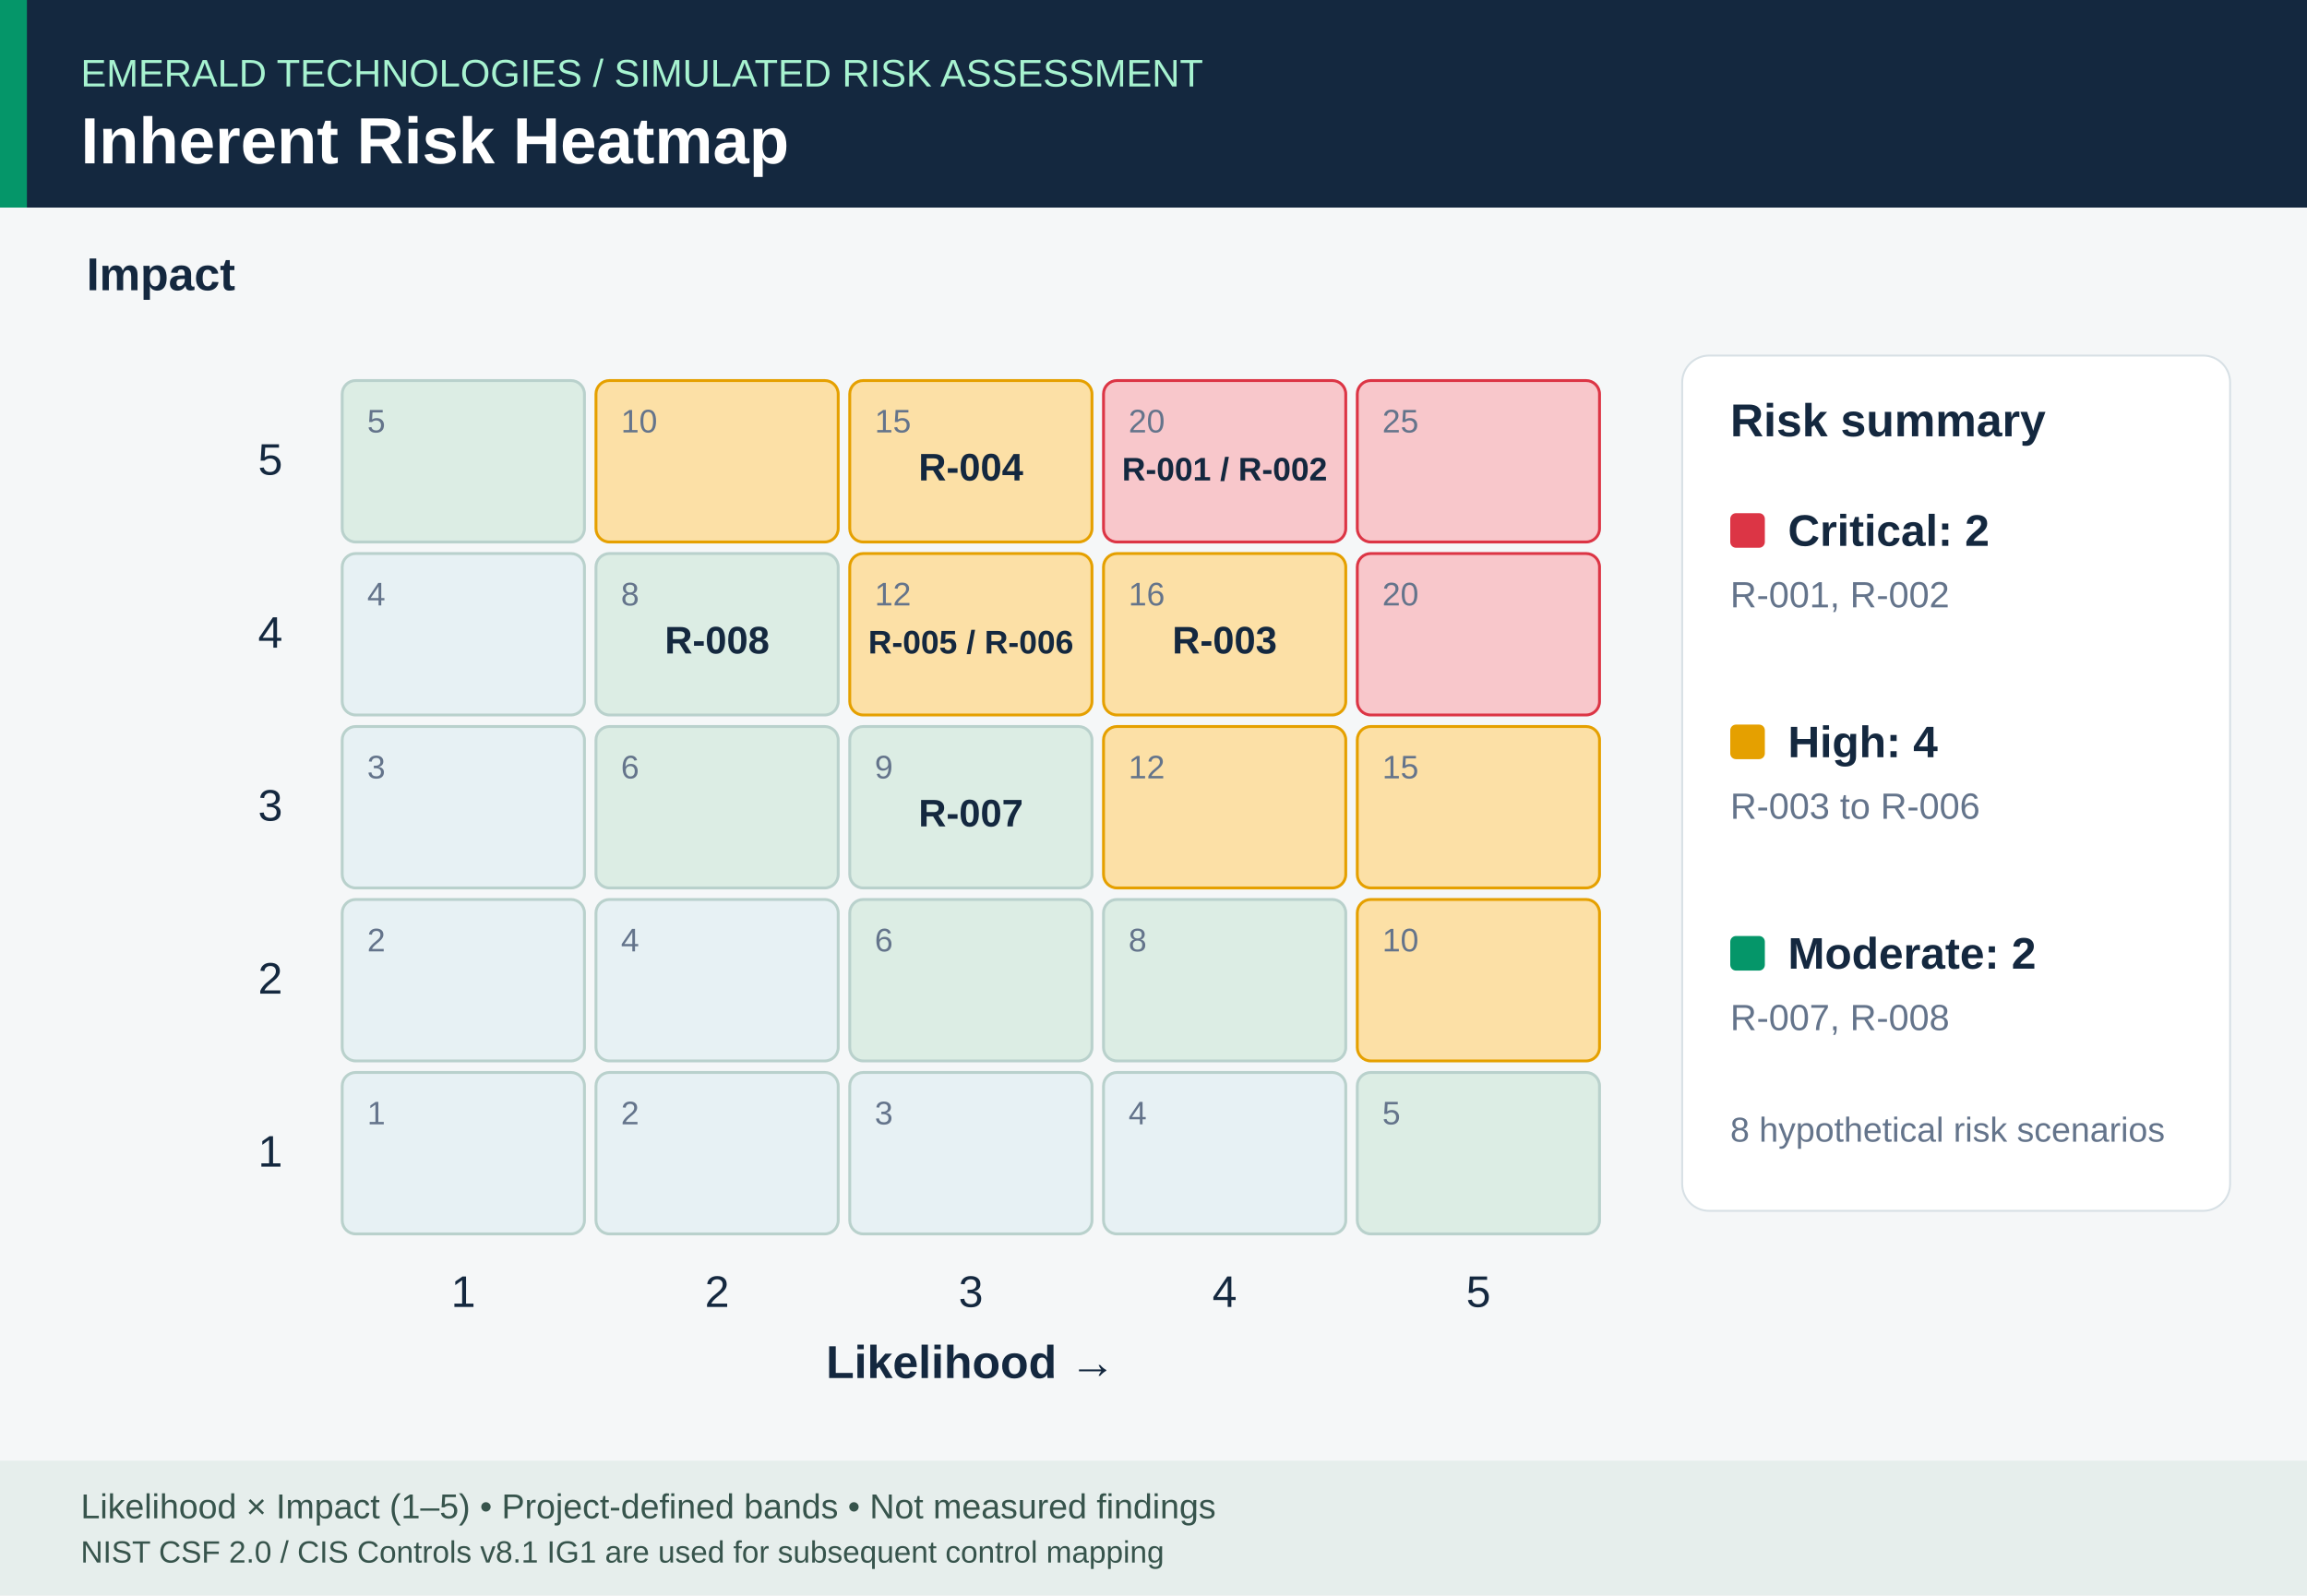
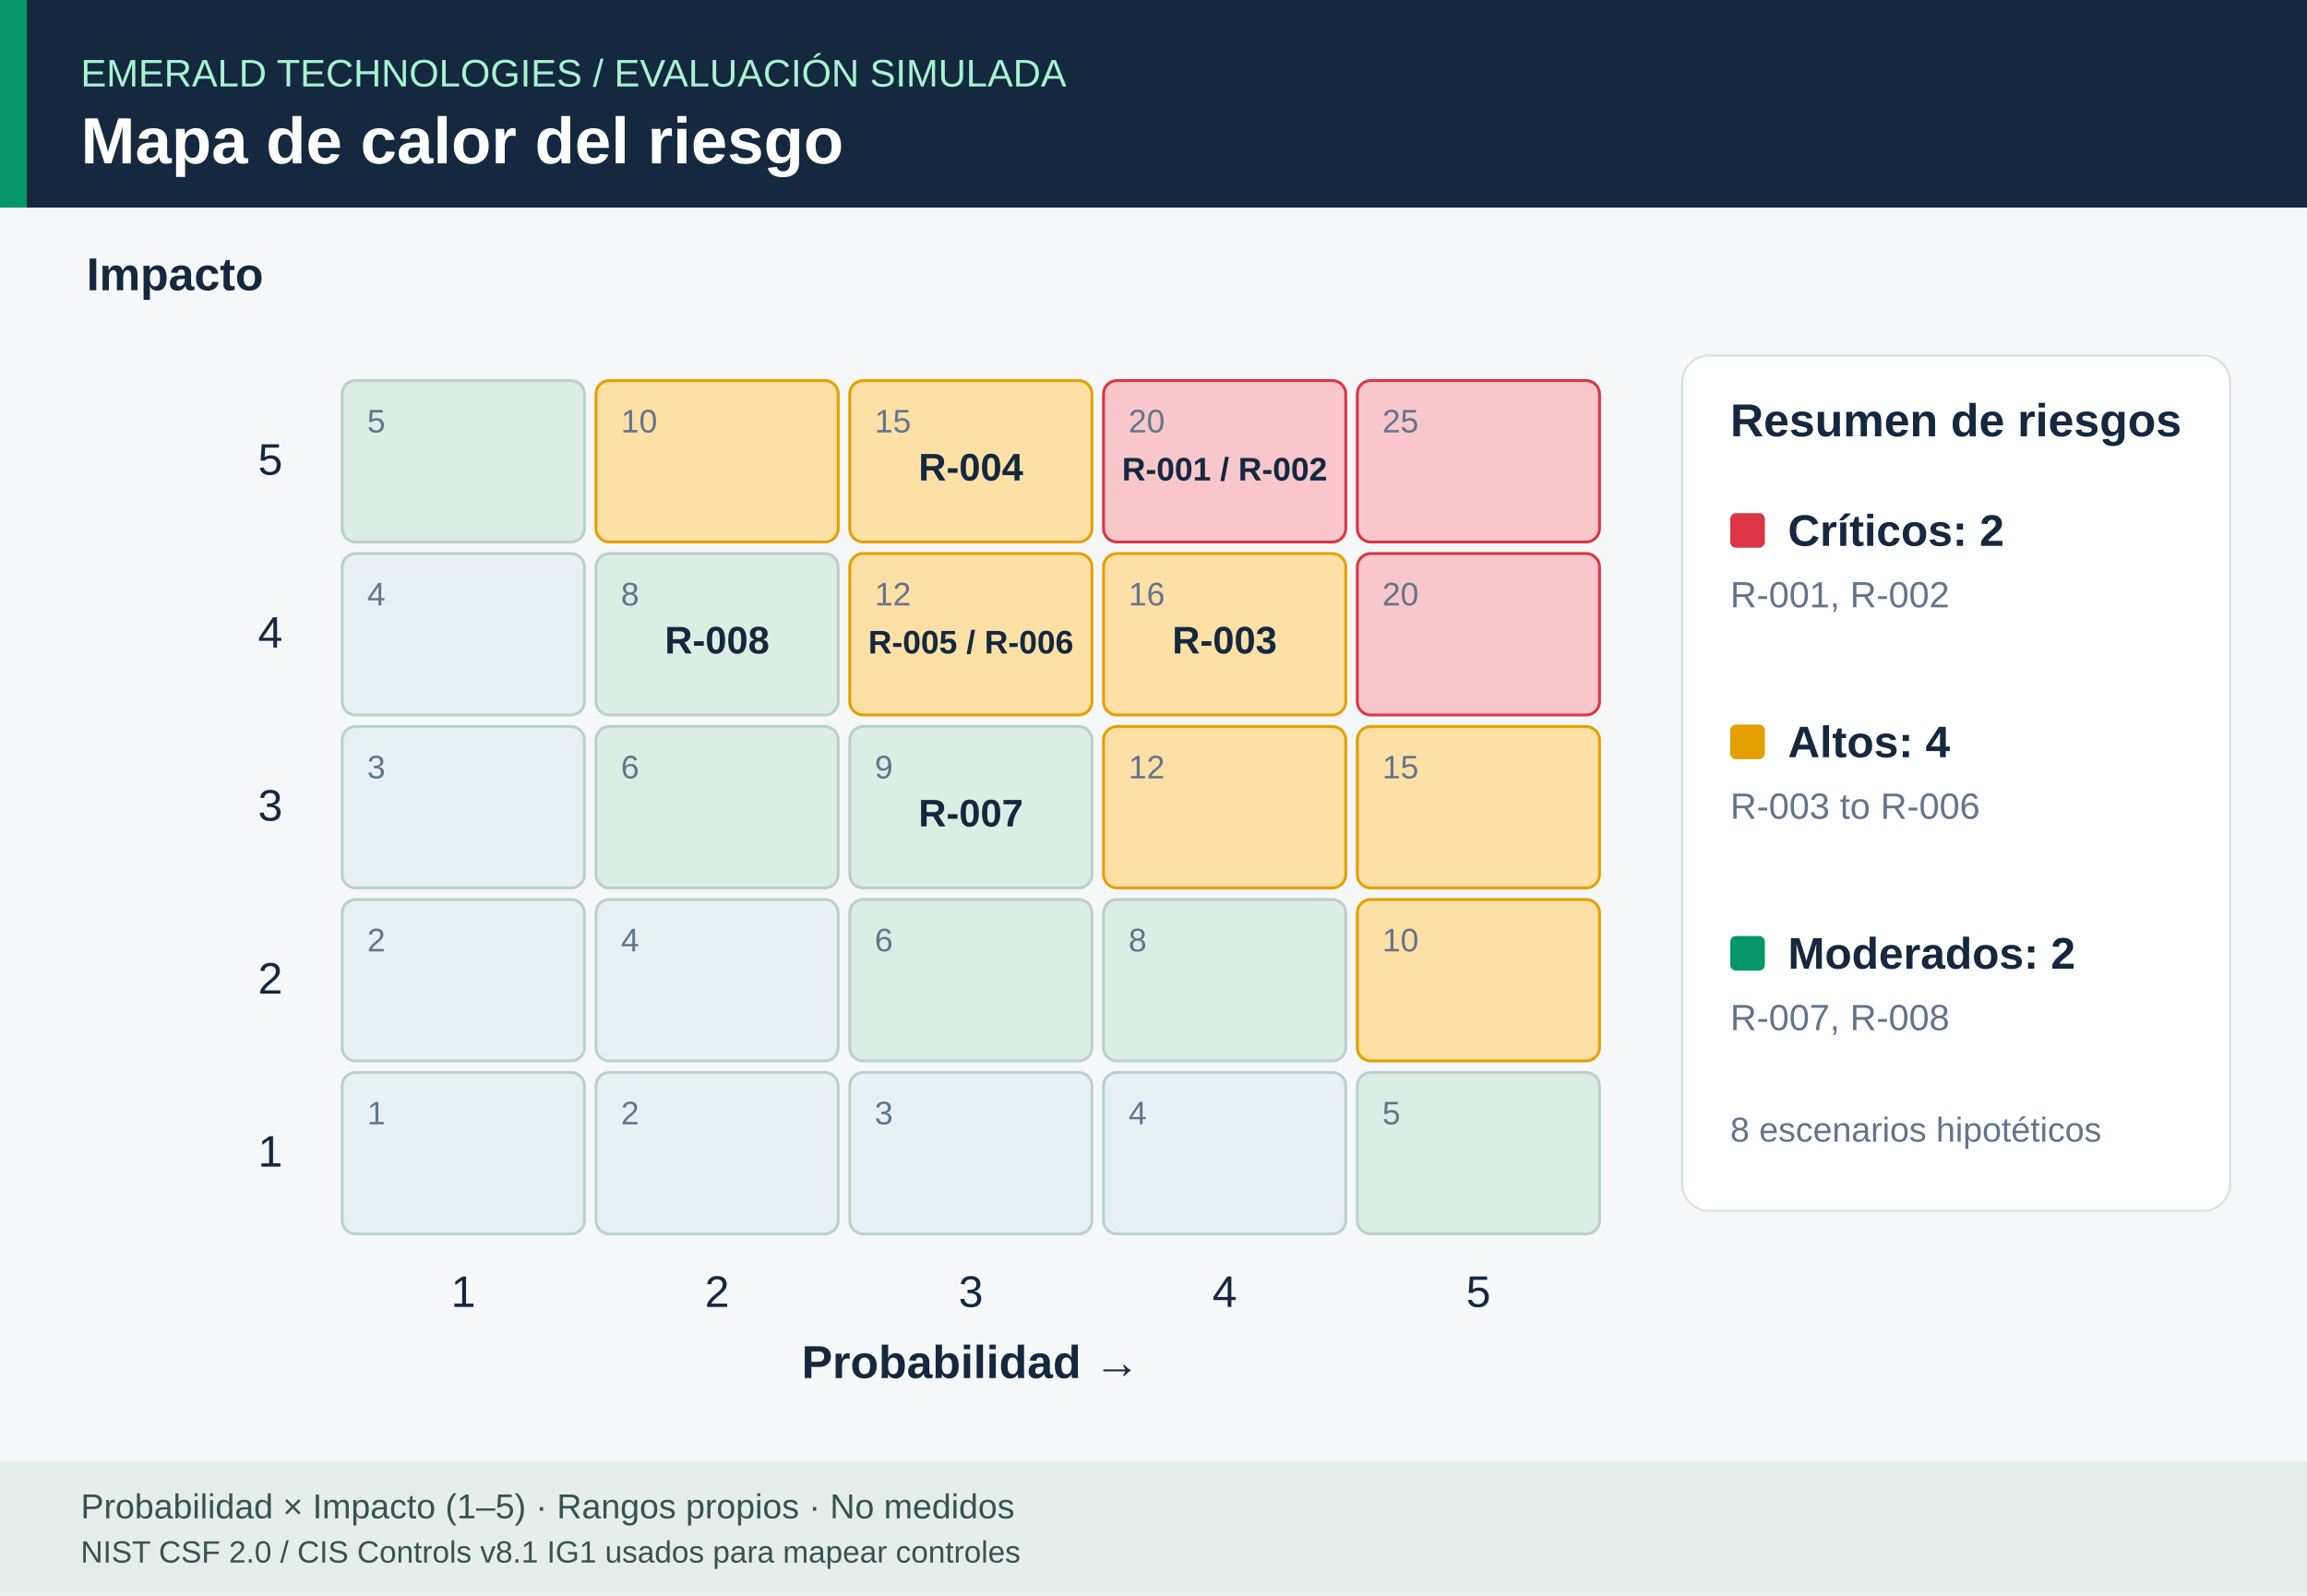
<svg xmlns="http://www.w3.org/2000/svg" width="1200" height="830" viewBox="0 0 1200 830">
  <rect width="1200" height="830" fill="#F5F7F8" />
  <rect width="1200" height="108" fill="#14283F" />
  <rect width="14" height="108" fill="#059669" />
  <g font-family="Arial,Helvetica,sans-serif">
-     <text x="42" y="45" fill="#A7F3D0" font-size="20">EMERALD TECHNOLOGIES  /  SIMULATED RISK ASSESSMENT</text>
-     <text x="42" y="85" fill="white" font-weight="bold" font-size="34">Inherent Risk Heatmap</text>
-     <text x="45" y="151" fill="#14283F" font-size="24" font-weight="bold">Impact</text>
+     <text x="42" y="45" fill="#A7F3D0" font-size="20">EMERALD TECHNOLOGIES / EVALUACIÓN SIMULADA</text>
+     <text x="42" y="85" fill="white" font-weight="bold" font-size="34">Mapa de calor del riesgo</text>
+     <text x="45" y="151" fill="#14283F" font-size="24" font-weight="bold">Impacto</text>
    <text x="147" y="247" fill="#14283F" font-size="23" text-anchor="end">5</text>
    <rect x="178" y="198" width="126" height="84" rx="7" fill="#DCEDE4" stroke="#B9D1CC" stroke-width="1.5" />
    <text x="191" y="225" fill="#64748B" font-size="17">5</text>
    <rect x="310" y="198" width="126" height="84" rx="7" fill="#FCE0A6" stroke="#E5A000" stroke-width="1.5" />
    <text x="323" y="225" fill="#64748B" font-size="17">10</text>
    <rect x="442" y="198" width="126" height="84" rx="7" fill="#FCE0A6" stroke="#E5A000" stroke-width="1.5" />
    <text x="455" y="225" fill="#64748B" font-size="17">15</text>
    <text x="505" y="250" text-anchor="middle" font-weight="bold" font-size="20" fill="#14283F">R-004</text>
    <rect x="574" y="198" width="126" height="84" rx="7" fill="#F8C7CB" stroke="#DC3545" stroke-width="1.5" />
    <text x="587" y="225" fill="#64748B" font-size="17">20</text>
    <text x="637" y="250" text-anchor="middle" font-weight="bold" font-size="17" fill="#14283F">R-001 / R-002</text>
    <rect x="706" y="198" width="126" height="84" rx="7" fill="#F8C7CB" stroke="#DC3545" stroke-width="1.5" />
    <text x="719" y="225" fill="#64748B" font-size="17">25</text>
    <text x="147" y="337" fill="#14283F" font-size="23" text-anchor="end">4</text>
    <rect x="178" y="288" width="126" height="84" rx="7" fill="#E7F1F4" stroke="#B9D1CC" stroke-width="1.5" />
    <text x="191" y="315" fill="#64748B" font-size="17">4</text>
    <rect x="310" y="288" width="126" height="84" rx="7" fill="#DCEDE4" stroke="#B9D1CC" stroke-width="1.5" />
    <text x="323" y="315" fill="#64748B" font-size="17">8</text>
    <text x="373" y="340" text-anchor="middle" font-weight="bold" font-size="20" fill="#14283F">R-008</text>
    <rect x="442" y="288" width="126" height="84" rx="7" fill="#FCE0A6" stroke="#E5A000" stroke-width="1.5" />
    <text x="455" y="315" fill="#64748B" font-size="17">12</text>
    <text x="505" y="340" text-anchor="middle" font-weight="bold" font-size="17" fill="#14283F">R-005 / R-006</text>
    <rect x="574" y="288" width="126" height="84" rx="7" fill="#FCE0A6" stroke="#E5A000" stroke-width="1.5" />
    <text x="587" y="315" fill="#64748B" font-size="17">16</text>
    <text x="637" y="340" text-anchor="middle" font-weight="bold" font-size="20" fill="#14283F">R-003</text>
    <rect x="706" y="288" width="126" height="84" rx="7" fill="#F8C7CB" stroke="#DC3545" stroke-width="1.5" />
    <text x="719" y="315" fill="#64748B" font-size="17">20</text>
    <text x="147" y="427" fill="#14283F" font-size="23" text-anchor="end">3</text>
    <rect x="178" y="378" width="126" height="84" rx="7" fill="#E7F1F4" stroke="#B9D1CC" stroke-width="1.5" />
    <text x="191" y="405" fill="#64748B" font-size="17">3</text>
    <rect x="310" y="378" width="126" height="84" rx="7" fill="#DCEDE4" stroke="#B9D1CC" stroke-width="1.5" />
    <text x="323" y="405" fill="#64748B" font-size="17">6</text>
    <rect x="442" y="378" width="126" height="84" rx="7" fill="#DCEDE4" stroke="#B9D1CC" stroke-width="1.5" />
    <text x="455" y="405" fill="#64748B" font-size="17">9</text>
    <text x="505" y="430" text-anchor="middle" font-weight="bold" font-size="20" fill="#14283F">R-007</text>
    <rect x="574" y="378" width="126" height="84" rx="7" fill="#FCE0A6" stroke="#E5A000" stroke-width="1.5" />
    <text x="587" y="405" fill="#64748B" font-size="17">12</text>
    <rect x="706" y="378" width="126" height="84" rx="7" fill="#FCE0A6" stroke="#E5A000" stroke-width="1.5" />
    <text x="719" y="405" fill="#64748B" font-size="17">15</text>
    <text x="147" y="517" fill="#14283F" font-size="23" text-anchor="end">2</text>
    <rect x="178" y="468" width="126" height="84" rx="7" fill="#E7F1F4" stroke="#B9D1CC" stroke-width="1.5" />
    <text x="191" y="495" fill="#64748B" font-size="17">2</text>
    <rect x="310" y="468" width="126" height="84" rx="7" fill="#E7F1F4" stroke="#B9D1CC" stroke-width="1.5" />
    <text x="323" y="495" fill="#64748B" font-size="17">4</text>
    <rect x="442" y="468" width="126" height="84" rx="7" fill="#DCEDE4" stroke="#B9D1CC" stroke-width="1.5" />
    <text x="455" y="495" fill="#64748B" font-size="17">6</text>
    <rect x="574" y="468" width="126" height="84" rx="7" fill="#DCEDE4" stroke="#B9D1CC" stroke-width="1.5" />
    <text x="587" y="495" fill="#64748B" font-size="17">8</text>
    <rect x="706" y="468" width="126" height="84" rx="7" fill="#FCE0A6" stroke="#E5A000" stroke-width="1.5" />
    <text x="719" y="495" fill="#64748B" font-size="17">10</text>
    <text x="147" y="607" fill="#14283F" font-size="23" text-anchor="end">1</text>
    <rect x="178" y="558" width="126" height="84" rx="7" fill="#E7F1F4" stroke="#B9D1CC" stroke-width="1.5" />
    <text x="191" y="585" fill="#64748B" font-size="17">1</text>
    <rect x="310" y="558" width="126" height="84" rx="7" fill="#E7F1F4" stroke="#B9D1CC" stroke-width="1.5" />
    <text x="323" y="585" fill="#64748B" font-size="17">2</text>
    <rect x="442" y="558" width="126" height="84" rx="7" fill="#E7F1F4" stroke="#B9D1CC" stroke-width="1.5" />
    <text x="455" y="585" fill="#64748B" font-size="17">3</text>
    <rect x="574" y="558" width="126" height="84" rx="7" fill="#E7F1F4" stroke="#B9D1CC" stroke-width="1.5" />
    <text x="587" y="585" fill="#64748B" font-size="17">4</text>
    <rect x="706" y="558" width="126" height="84" rx="7" fill="#DCEDE4" stroke="#B9D1CC" stroke-width="1.5" />
    <text x="719" y="585" fill="#64748B" font-size="17">5</text>
    <text x="241" y="680" fill="#14283F" font-size="23" text-anchor="middle">1</text>
    <text x="373" y="680" fill="#14283F" font-size="23" text-anchor="middle">2</text>
    <text x="505" y="680" fill="#14283F" font-size="23" text-anchor="middle">3</text>
    <text x="637" y="680" fill="#14283F" font-size="23" text-anchor="middle">4</text>
    <text x="769" y="680" fill="#14283F" font-size="23" text-anchor="middle">5</text>
-     <text x="505" y="717" fill="#14283F" font-size="24" text-anchor="middle" font-weight="bold">Likelihood →</text>
+     <text x="505" y="717" fill="#14283F" font-size="24" text-anchor="middle" font-weight="bold">Probabilidad →</text>
    <rect x="875" y="185" width="285" height="445" rx="14" fill="white" stroke="#D7E0E5" />
-     <text x="900" y="227" fill="#14283F" font-size="24" font-weight="bold">Risk summary</text>
+     <text x="900" y="227" fill="#14283F" font-size="24" font-weight="bold">Resumen de riesgos</text>
    <rect x="900" y="267" width="18" height="18" rx="3" fill="#DC3545" />
-     <text x="930" y="284" fill="#14283F" font-size="23" font-weight="bold">Critical: 2</text>
+     <text x="930" y="284" fill="#14283F" font-size="23" font-weight="bold">Críticos: 2</text>
    <text x="900" y="316" fill="#64748B" font-size="19">R-001, R-002</text>
    <rect x="900" y="377" width="18" height="18" rx="3" fill="#E5A000" />
-     <text x="930" y="394" fill="#14283F" font-size="23" font-weight="bold">High: 4</text>
+     <text x="930" y="394" fill="#14283F" font-size="23" font-weight="bold">Altos: 4</text>
    <text x="900" y="426" fill="#64748B" font-size="19">R-003 to R-006</text>
    <rect x="900" y="487" width="18" height="18" rx="3" fill="#059669" />
-     <text x="930" y="504" fill="#14283F" font-size="23" font-weight="bold">Moderate: 2</text>
+     <text x="930" y="504" fill="#14283F" font-size="23" font-weight="bold">Moderados: 2</text>
    <text x="900" y="536" fill="#64748B" font-size="19">R-007, R-008</text>
-     <text x="900" y="594" fill="#64748B" font-size="18">8 hypothetical risk scenarios</text>
+     <text x="900" y="594" fill="#64748B" font-size="18">8 escenarios hipotéticos</text>
    <rect x="0" y="760" width="1200" height="70" fill="#E6EEEC" />
-     <text x="42" y="790" fill="#37544C" font-size="18">Likelihood × Impact (1–5)  •  Project-defined bands  •  Not measured findings</text>
-     <text x="42" y="813" fill="#37544C" font-size="16">NIST CSF 2.0 / CIS Controls v8.1 IG1 are used for subsequent control mapping</text>
+     <text x="42" y="790" fill="#37544C" font-size="18">Probabilidad × Impacto (1–5) · Rangos propios · No medidos</text>
+     <text x="42" y="813" fill="#37544C" font-size="16">NIST CSF 2.0 / CIS Controls v8.1 IG1 usados para mapear controles</text>
  </g>
</svg>
